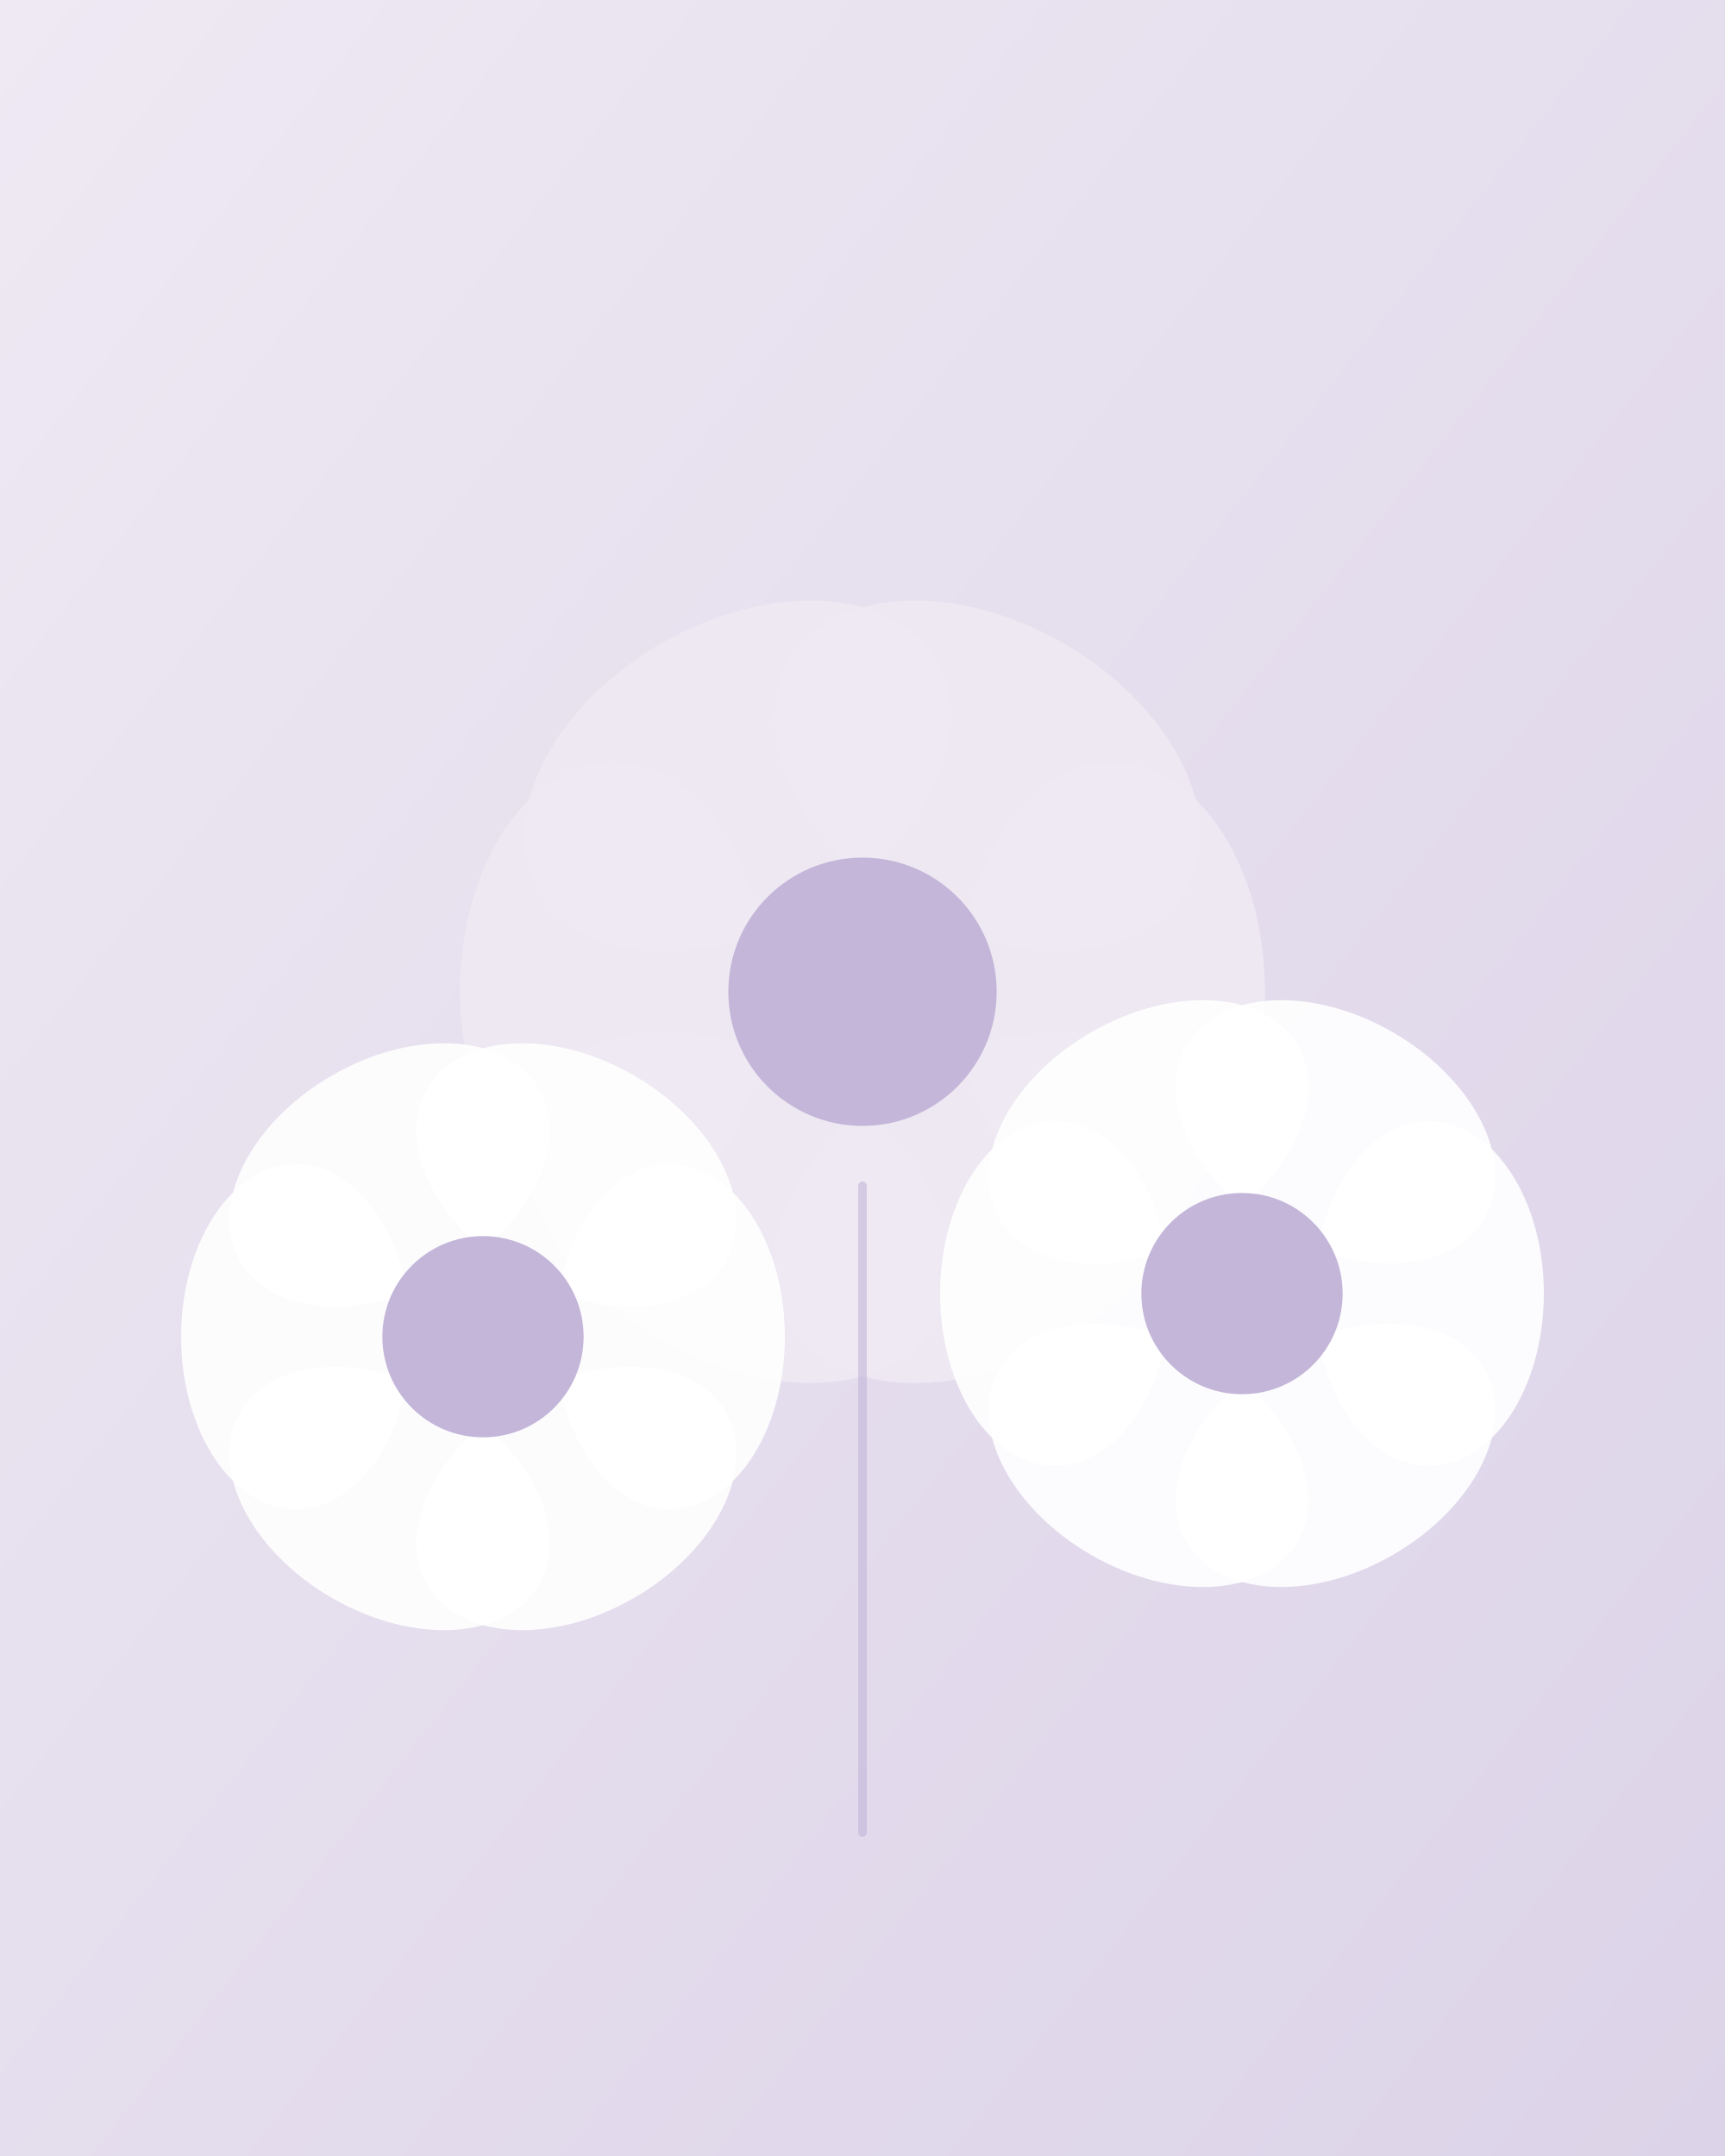
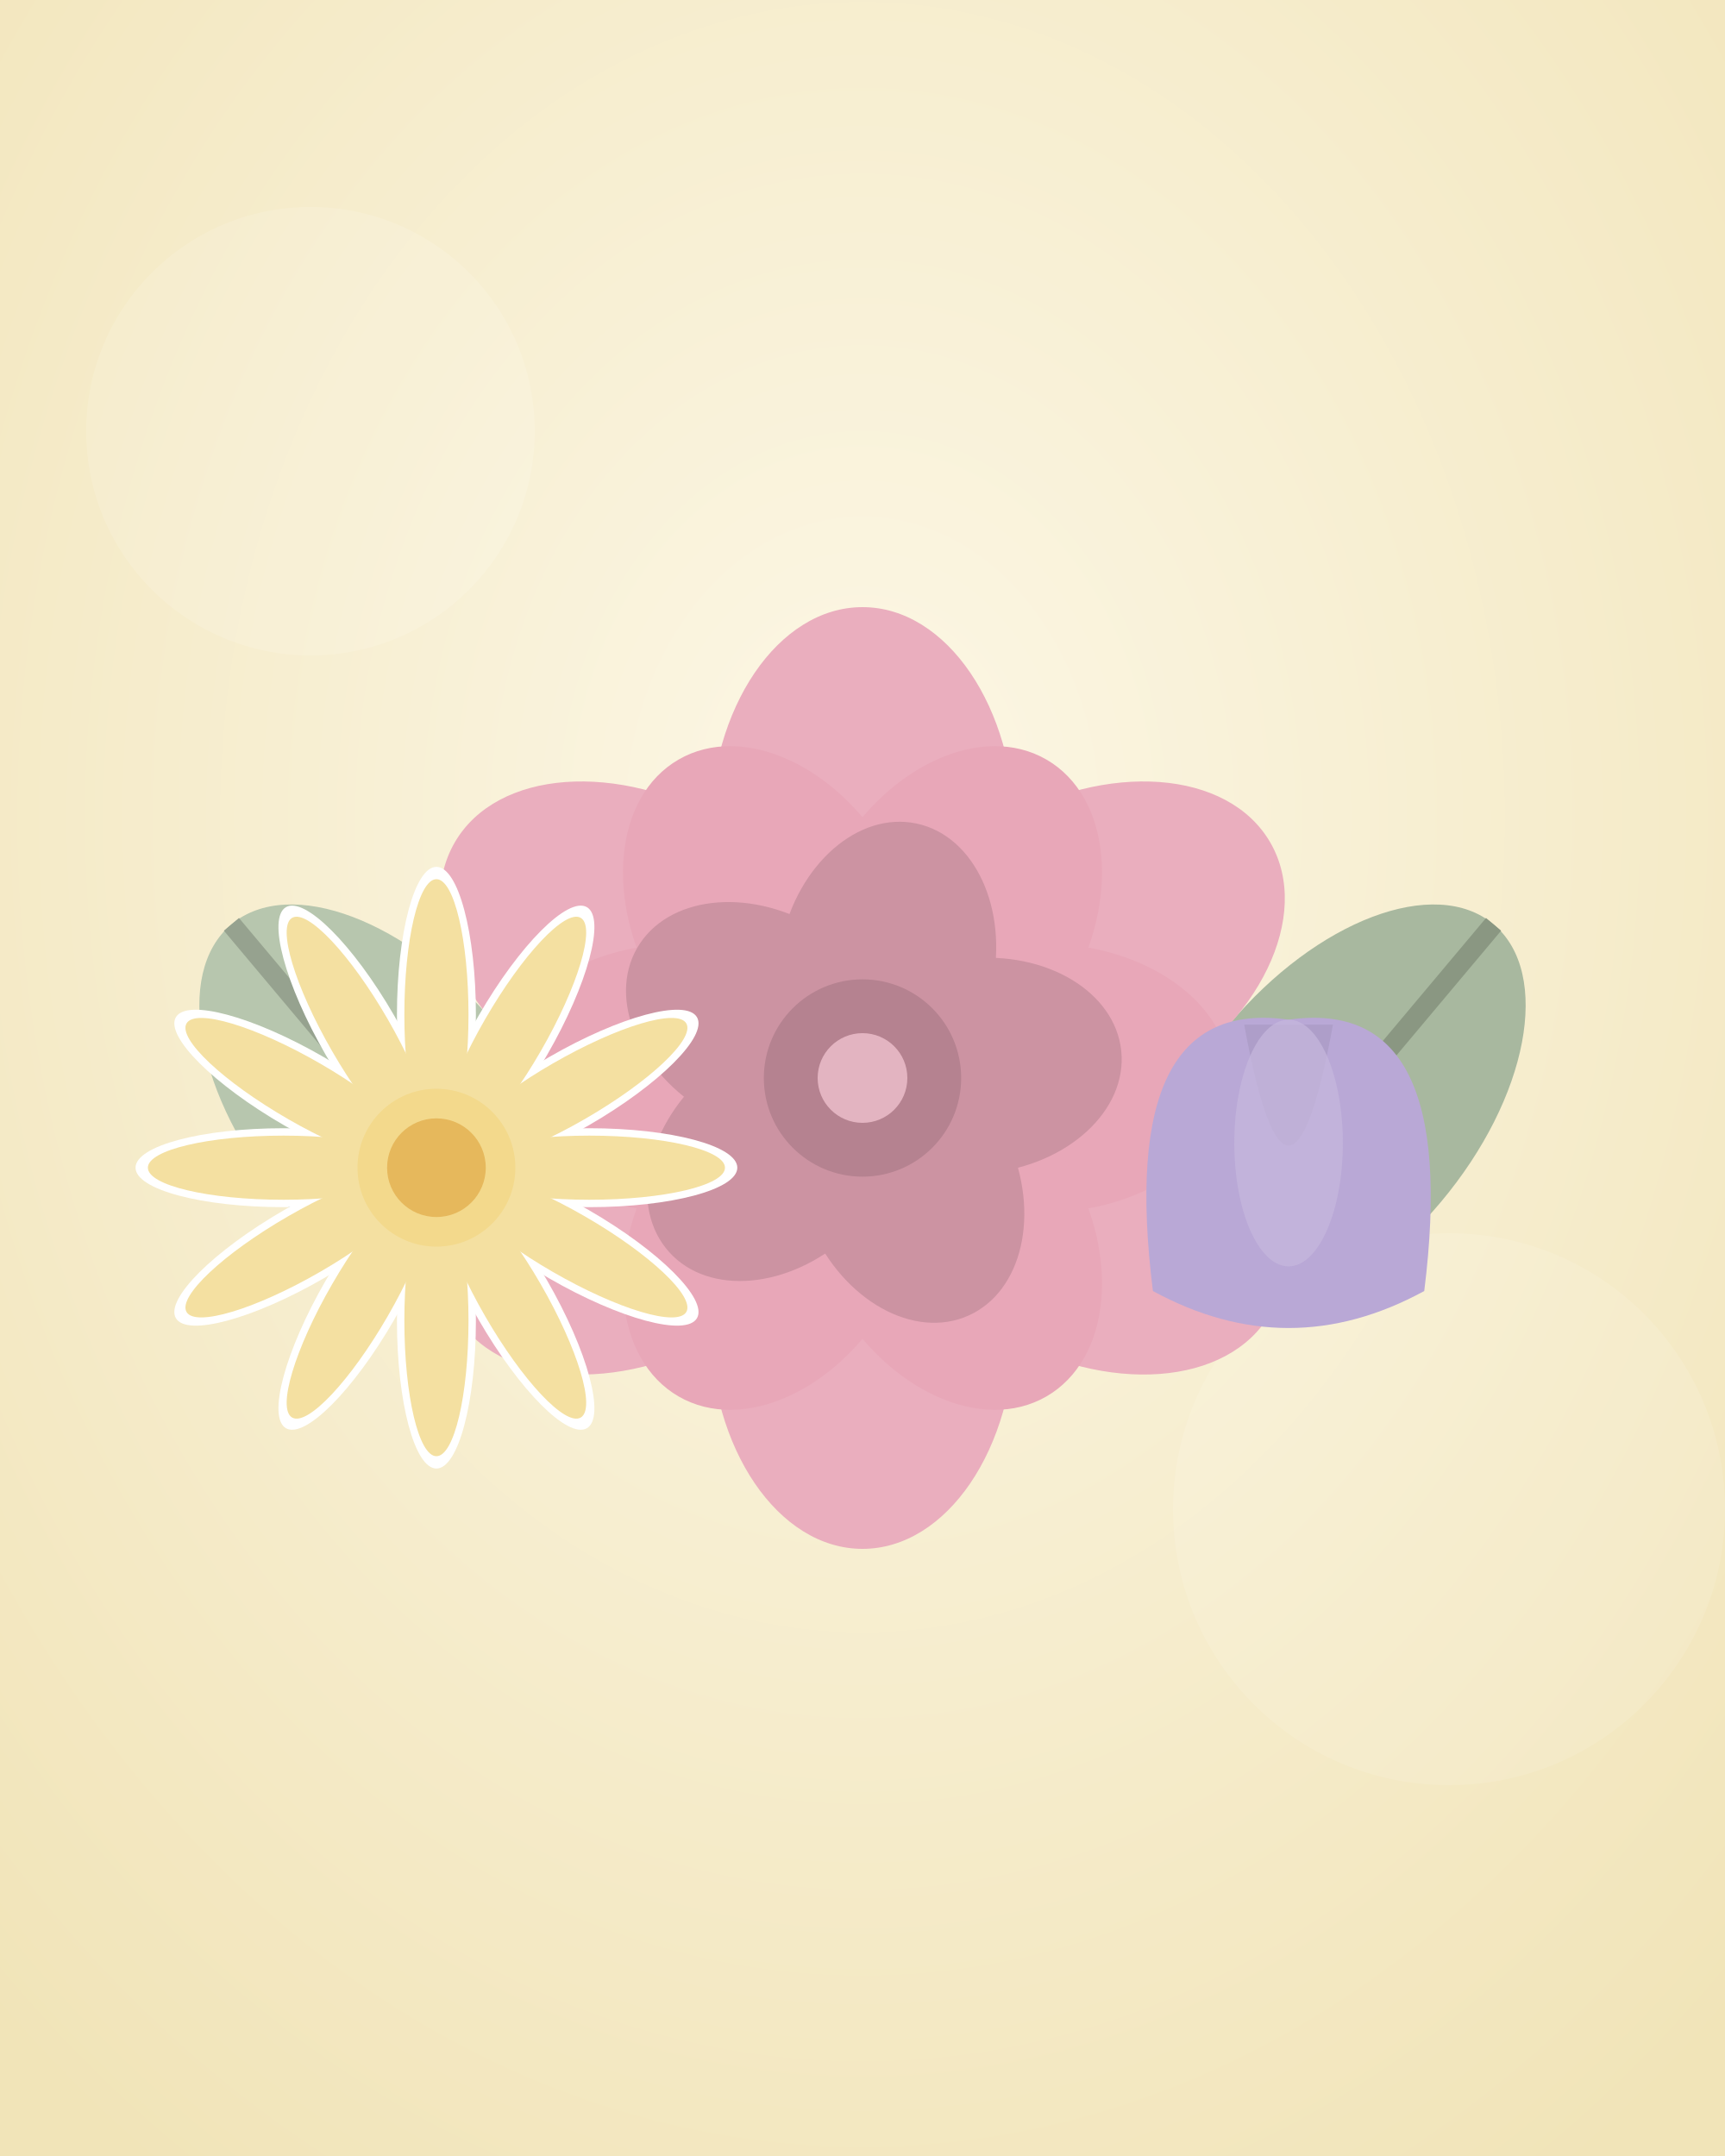
<svg xmlns="http://www.w3.org/2000/svg" width="800" height="1000" viewBox="0 0 800 1000">
  <defs>
-     <linearGradient id="gnjuv5" x1="0" y1="0" x2="1" y2="1">
-       <stop offset="0" stop-color="#EEE9F3" />
-       <stop offset="1" stop-color="#DCD3E8" />
-     </linearGradient>
+     <radialGradient id="g2" cx="50%" cy="38%" r="75%">
+       <stop offset="0" stop-color="#fcf7e6" />
+       <stop offset="1" stop-color="#F1E4B8" />
+     </radialGradient>
  </defs>
-   <rect width="800" height="1000" fill="url(#gnjuv5)" />
-   <g transform="translate(400 460) scale(4.444444)">
-     <ellipse cx="26.0" cy="0.0" rx="16" ry="24" fill="#EEE9F3" opacity="0.9" transform="rotate(0 26.0 0.0)" />
-     <ellipse cx="13.0" cy="22.5" rx="16" ry="24" fill="#EEE9F3" opacity="0.9" transform="rotate(60 13.0 22.5)" />
-     <ellipse cx="-13.0" cy="22.5" rx="16" ry="24" fill="#EEE9F3" opacity="0.9" transform="rotate(120 -13.0 22.5)" />
-     <ellipse cx="-26.0" cy="0.0" rx="16" ry="24" fill="#EEE9F3" opacity="0.9" transform="rotate(180 -26.0 0.0)" />
-     <ellipse cx="-13.0" cy="-22.5" rx="16" ry="24" fill="#EEE9F3" opacity="0.9" transform="rotate(240 -13.0 -22.5)" />
-     <ellipse cx="13.0" cy="-22.5" rx="16" ry="24" fill="#EEE9F3" opacity="0.9" transform="rotate(300 13.0 -22.5)" />
-     <circle cx="0" cy="0" r="14" fill="#C3B6D9" />
+   <rect width="800" height="1000" fill="url(#g2)" />
+   <circle cx="144" cy="200" r="104" fill="#FFFFFF" opacity="0.12" />
+   <circle cx="672" cy="700" r="128" fill="#FFFFFF" opacity="0.1" />
+   <g transform="rotate(-40 254.4 604)">
+     <ellipse cx="254.4" cy="489.6" rx="64.064" ry="114.4" fill="#B7C6AE" />
+     <line x1="254.4" y1="604" x2="254.4" y2="375.2" stroke="#96a28f" stroke-width="9.152" />
  </g>
-   <g transform="translate(224 620) scale(3.333333)">
-     <ellipse cx="26.0" cy="0.0" rx="16" ry="24" fill="#ffffff" opacity="0.9" transform="rotate(0 26.0 0.0)" />
-     <ellipse cx="13.0" cy="22.5" rx="16" ry="24" fill="#ffffff" opacity="0.9" transform="rotate(60 13.0 22.5)" />
-     <ellipse cx="-13.0" cy="22.5" rx="16" ry="24" fill="#ffffff" opacity="0.9" transform="rotate(120 -13.0 22.5)" />
-     <ellipse cx="-26.0" cy="0.0" rx="16" ry="24" fill="#ffffff" opacity="0.9" transform="rotate(180 -26.0 0.0)" />
-     <ellipse cx="-13.0" cy="-22.5" rx="16" ry="24" fill="#ffffff" opacity="0.9" transform="rotate(240 -13.0 -22.5)" />
-     <ellipse cx="13.0" cy="-22.5" rx="16" ry="24" fill="#ffffff" opacity="0.9" transform="rotate(300 13.0 -22.5)" />
-     <circle cx="0" cy="0" r="14" fill="#C3B6D9" />
+   <g transform="rotate(40 545.6 604)">
+     <ellipse cx="545.6" cy="489.6" rx="64.064" ry="114.4" fill="#A8B89F" />
+     <line x1="545.6" y1="604" x2="545.6" y2="375.2" stroke="#8a9782" stroke-width="9.152" />
  </g>
-   <g transform="translate(576 600) scale(3.333333)">
-     <ellipse cx="26.0" cy="0.0" rx="16" ry="24" fill="#ffffff" opacity="0.9" transform="rotate(0 26.0 0.0)" />
-     <ellipse cx="13.0" cy="22.5" rx="16" ry="24" fill="#ffffff" opacity="0.9" transform="rotate(60 13.0 22.5)" />
-     <ellipse cx="-13.0" cy="22.5" rx="16" ry="24" fill="#ffffff" opacity="0.9" transform="rotate(120 -13.0 22.5)" />
-     <ellipse cx="-26.0" cy="0.0" rx="16" ry="24" fill="#ffffff" opacity="0.9" transform="rotate(180 -26.0 0.0)" />
-     <ellipse cx="-13.0" cy="-22.5" rx="16" ry="24" fill="#ffffff" opacity="0.9" transform="rotate(240 -13.0 -22.5)" />
-     <ellipse cx="13.0" cy="-22.5" rx="16" ry="24" fill="#ffffff" opacity="0.9" transform="rotate(300 13.0 -22.5)" />
-     <circle cx="0" cy="0" r="14" fill="#C3B6D9" />
+   <g>
+     <ellipse cx="400" cy="385.6" rx="70.72" ry="104" fill="#eaaebe" opacity="1" transform="rotate(0.0 400 500)" />
+     <ellipse cx="400" cy="385.6" rx="70.72" ry="104" fill="#eaaebe" opacity="1" transform="rotate(60.0 400 500)" />
+     <ellipse cx="400" cy="385.6" rx="70.72" ry="104" fill="#eaaebe" opacity="1" transform="rotate(120.0 400 500)" />
+     <ellipse cx="400" cy="385.6" rx="70.72" ry="104" fill="#eaaebe" opacity="1" transform="rotate(180.0 400 500)" />
+     <ellipse cx="400" cy="385.6" rx="70.72" ry="104" fill="#eaaebe" opacity="1" transform="rotate(240.0 400 500)" />
+     <ellipse cx="400" cy="385.6" rx="70.72" ry="104" fill="#eaaebe" opacity="1" transform="rotate(300.0 400 500)" />
+     <ellipse cx="400" cy="416.8" rx="62.4" ry="87.36" fill="#E8A7B8" opacity="1" transform="rotate(30.0 400 500)" />
+     <ellipse cx="400" cy="416.8" rx="62.4" ry="87.36" fill="#E8A7B8" opacity="1" transform="rotate(90.0 400 500)" />
+     <ellipse cx="400" cy="416.8" rx="62.4" ry="87.36" fill="#E8A7B8" opacity="1" transform="rotate(150.0 400 500)" />
+     <ellipse cx="400" cy="416.8" rx="62.4" ry="87.36" fill="#E8A7B8" opacity="1" transform="rotate(210.0 400 500)" />
+     <ellipse cx="400" cy="416.8" rx="62.4" ry="87.36" fill="#E8A7B8" opacity="1" transform="rotate(270.0 400 500)" />
+     <ellipse cx="400" cy="416.8" rx="62.4" ry="87.36" fill="#E8A7B8" opacity="1" transform="rotate(330.0 400 500)" />
+     <ellipse cx="400" cy="445.9" rx="49.92" ry="66.56" fill="#cc93a2" opacity="1" transform="rotate(12.0 400 500)" />
+     <ellipse cx="400" cy="445.9" rx="49.92" ry="66.56" fill="#cc93a2" opacity="1" transform="rotate(84.0 400 500)" />
+     <ellipse cx="400" cy="445.9" rx="49.92" ry="66.56" fill="#cc93a2" opacity="1" transform="rotate(156.0 400 500)" />
+     <ellipse cx="400" cy="445.9" rx="49.92" ry="66.56" fill="#cc93a2" opacity="1" transform="rotate(228.0 400 500)" />
+     <ellipse cx="400" cy="445.9" rx="49.92" ry="66.56" fill="#cc93a2" opacity="1" transform="rotate(300.0 400 500)" />
+     <circle cx="400" cy="500" r="45.76" fill="#b58290" />
+     <circle cx="400" cy="500" r="20.8" fill="#efc1cd" opacity="0.8" />
  </g>
-   <path d="M400 550 L400 850" stroke="#C3B6D9" stroke-width="4" stroke-linecap="round" opacity="0.6" />
+   <g>
+     <ellipse cx="202.4" cy="470.7" rx="18.304" ry="68.64" fill="#FFFFFF" opacity="1" transform="rotate(0.0 202.4 541.6)" />
+     <ellipse cx="202.4" cy="470.7" rx="18.304" ry="68.64" fill="#FFFFFF" opacity="1" transform="rotate(30.0 202.4 541.6)" />
+     <ellipse cx="202.4" cy="470.7" rx="18.304" ry="68.64" fill="#FFFFFF" opacity="1" transform="rotate(60.0 202.4 541.6)" />
+     <ellipse cx="202.4" cy="470.7" rx="18.304" ry="68.64" fill="#FFFFFF" opacity="1" transform="rotate(90.0 202.4 541.6)" />
+     <ellipse cx="202.4" cy="470.7" rx="18.304" ry="68.64" fill="#FFFFFF" opacity="1" transform="rotate(120.0 202.4 541.6)" />
+     <ellipse cx="202.4" cy="470.7" rx="18.304" ry="68.64" fill="#FFFFFF" opacity="1" transform="rotate(150.0 202.4 541.6)" />
+     <ellipse cx="202.4" cy="470.7" rx="18.304" ry="68.64" fill="#FFFFFF" opacity="1" transform="rotate(180.0 202.4 541.6)" />
+     <ellipse cx="202.4" cy="470.7" rx="18.304" ry="68.64" fill="#FFFFFF" opacity="1" transform="rotate(210.0 202.4 541.6)" />
+     <ellipse cx="202.4" cy="470.7" rx="18.304" ry="68.64" fill="#FFFFFF" opacity="1" transform="rotate(240.0 202.4 541.6)" />
+     <ellipse cx="202.4" cy="470.7" rx="18.304" ry="68.64" fill="#FFFFFF" opacity="1" transform="rotate(270.0 202.4 541.6)" />
+     <ellipse cx="202.4" cy="470.7" rx="18.304" ry="68.64" fill="#FFFFFF" opacity="1" transform="rotate(300.0 202.4 541.6)" />
+     <ellipse cx="202.4" cy="470.7" rx="18.304" ry="68.64" fill="#FFFFFF" opacity="1" transform="rotate(330.0 202.4 541.6)" />
+     <ellipse cx="202.4" cy="470.7" rx="14.872" ry="62.92" fill="#f4e0a1" opacity="1" transform="rotate(0.0 202.4 541.6)" />
+     <ellipse cx="202.4" cy="470.7" rx="14.872" ry="62.92" fill="#f4e0a1" opacity="1" transform="rotate(30.0 202.4 541.6)" />
+     <ellipse cx="202.4" cy="470.7" rx="14.872" ry="62.92" fill="#f4e0a1" opacity="1" transform="rotate(60.0 202.4 541.6)" />
+     <ellipse cx="202.4" cy="470.7" rx="14.872" ry="62.92" fill="#f4e0a1" opacity="1" transform="rotate(90.0 202.4 541.6)" />
+     <ellipse cx="202.4" cy="470.7" rx="14.872" ry="62.92" fill="#f4e0a1" opacity="1" transform="rotate(120.0 202.4 541.6)" />
+     <ellipse cx="202.4" cy="470.7" rx="14.872" ry="62.92" fill="#f4e0a1" opacity="1" transform="rotate(150.0 202.4 541.6)" />
+     <ellipse cx="202.4" cy="470.7" rx="14.872" ry="62.92" fill="#f4e0a1" opacity="1" transform="rotate(180.0 202.4 541.6)" />
+     <ellipse cx="202.4" cy="470.7" rx="14.872" ry="62.92" fill="#f4e0a1" opacity="1" transform="rotate(210.0 202.4 541.6)" />
+     <ellipse cx="202.4" cy="470.7" rx="14.872" ry="62.92" fill="#f4e0a1" opacity="1" transform="rotate(240.0 202.4 541.6)" />
+     <ellipse cx="202.4" cy="470.7" rx="14.872" ry="62.92" fill="#f4e0a1" opacity="1" transform="rotate(270.0 202.4 541.6)" />
+     <ellipse cx="202.4" cy="470.7" rx="14.872" ry="62.92" fill="#f4e0a1" opacity="1" transform="rotate(300.0 202.4 541.6)" />
+     <ellipse cx="202.4" cy="470.7" rx="14.872" ry="62.92" fill="#f4e0a1" opacity="1" transform="rotate(330.0 202.4 541.6)" />
+     <circle cx="202.4" cy="541.6" r="36.608" fill="#F3D98C" />
+     <circle cx="202.4" cy="541.6" r="22.88" fill="#E6B85C" />
+   </g>
+   <g>
+     <path d="M534.68 598.8 Q517.52 461.52 597.6 472.96 Q677.68 461.52 660.52 598.8 Q597.6 633.12 534.68 598.8 Z" fill="#B9A8D6" />
+     <path d="M577.008 475.248 Q597.6 587.36 618.192 475.248" fill="#a394bc" opacity="0.5" />
+     <ellipse cx="597.6" cy="530.16" rx="25.168" ry="57.2" fill="#c6b8dd" opacity="0.7" />
+   </g>
</svg>
